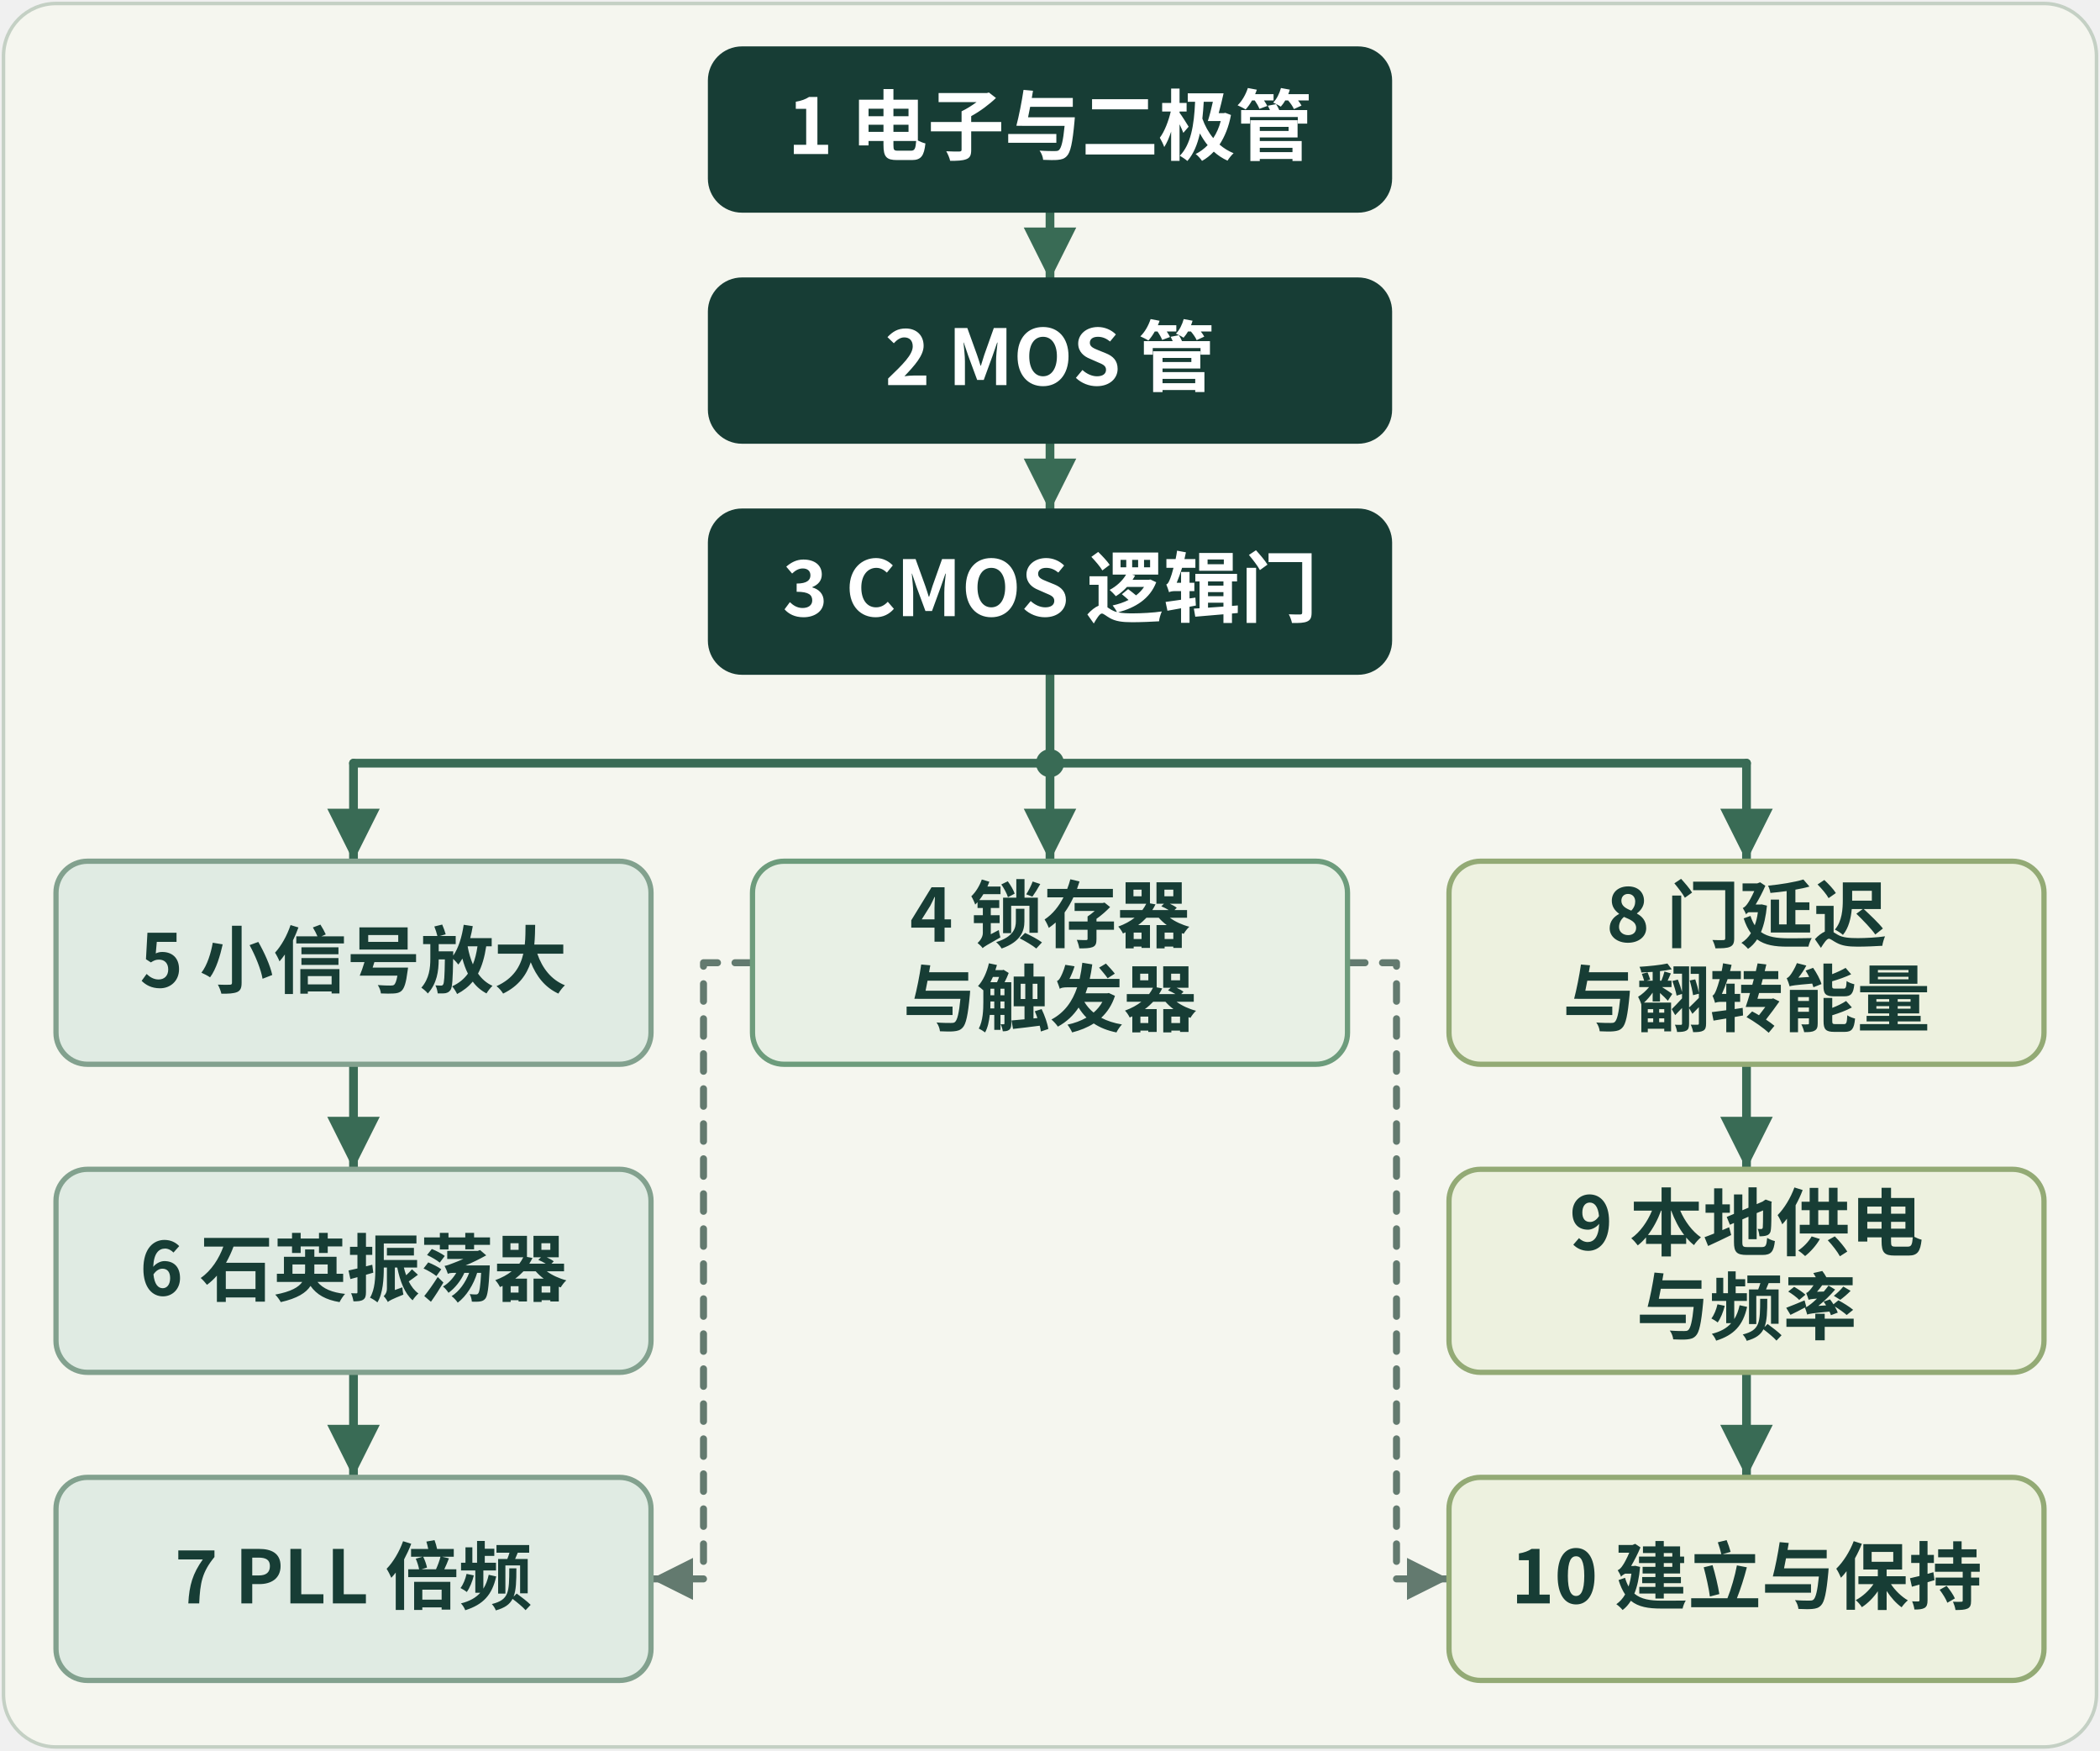
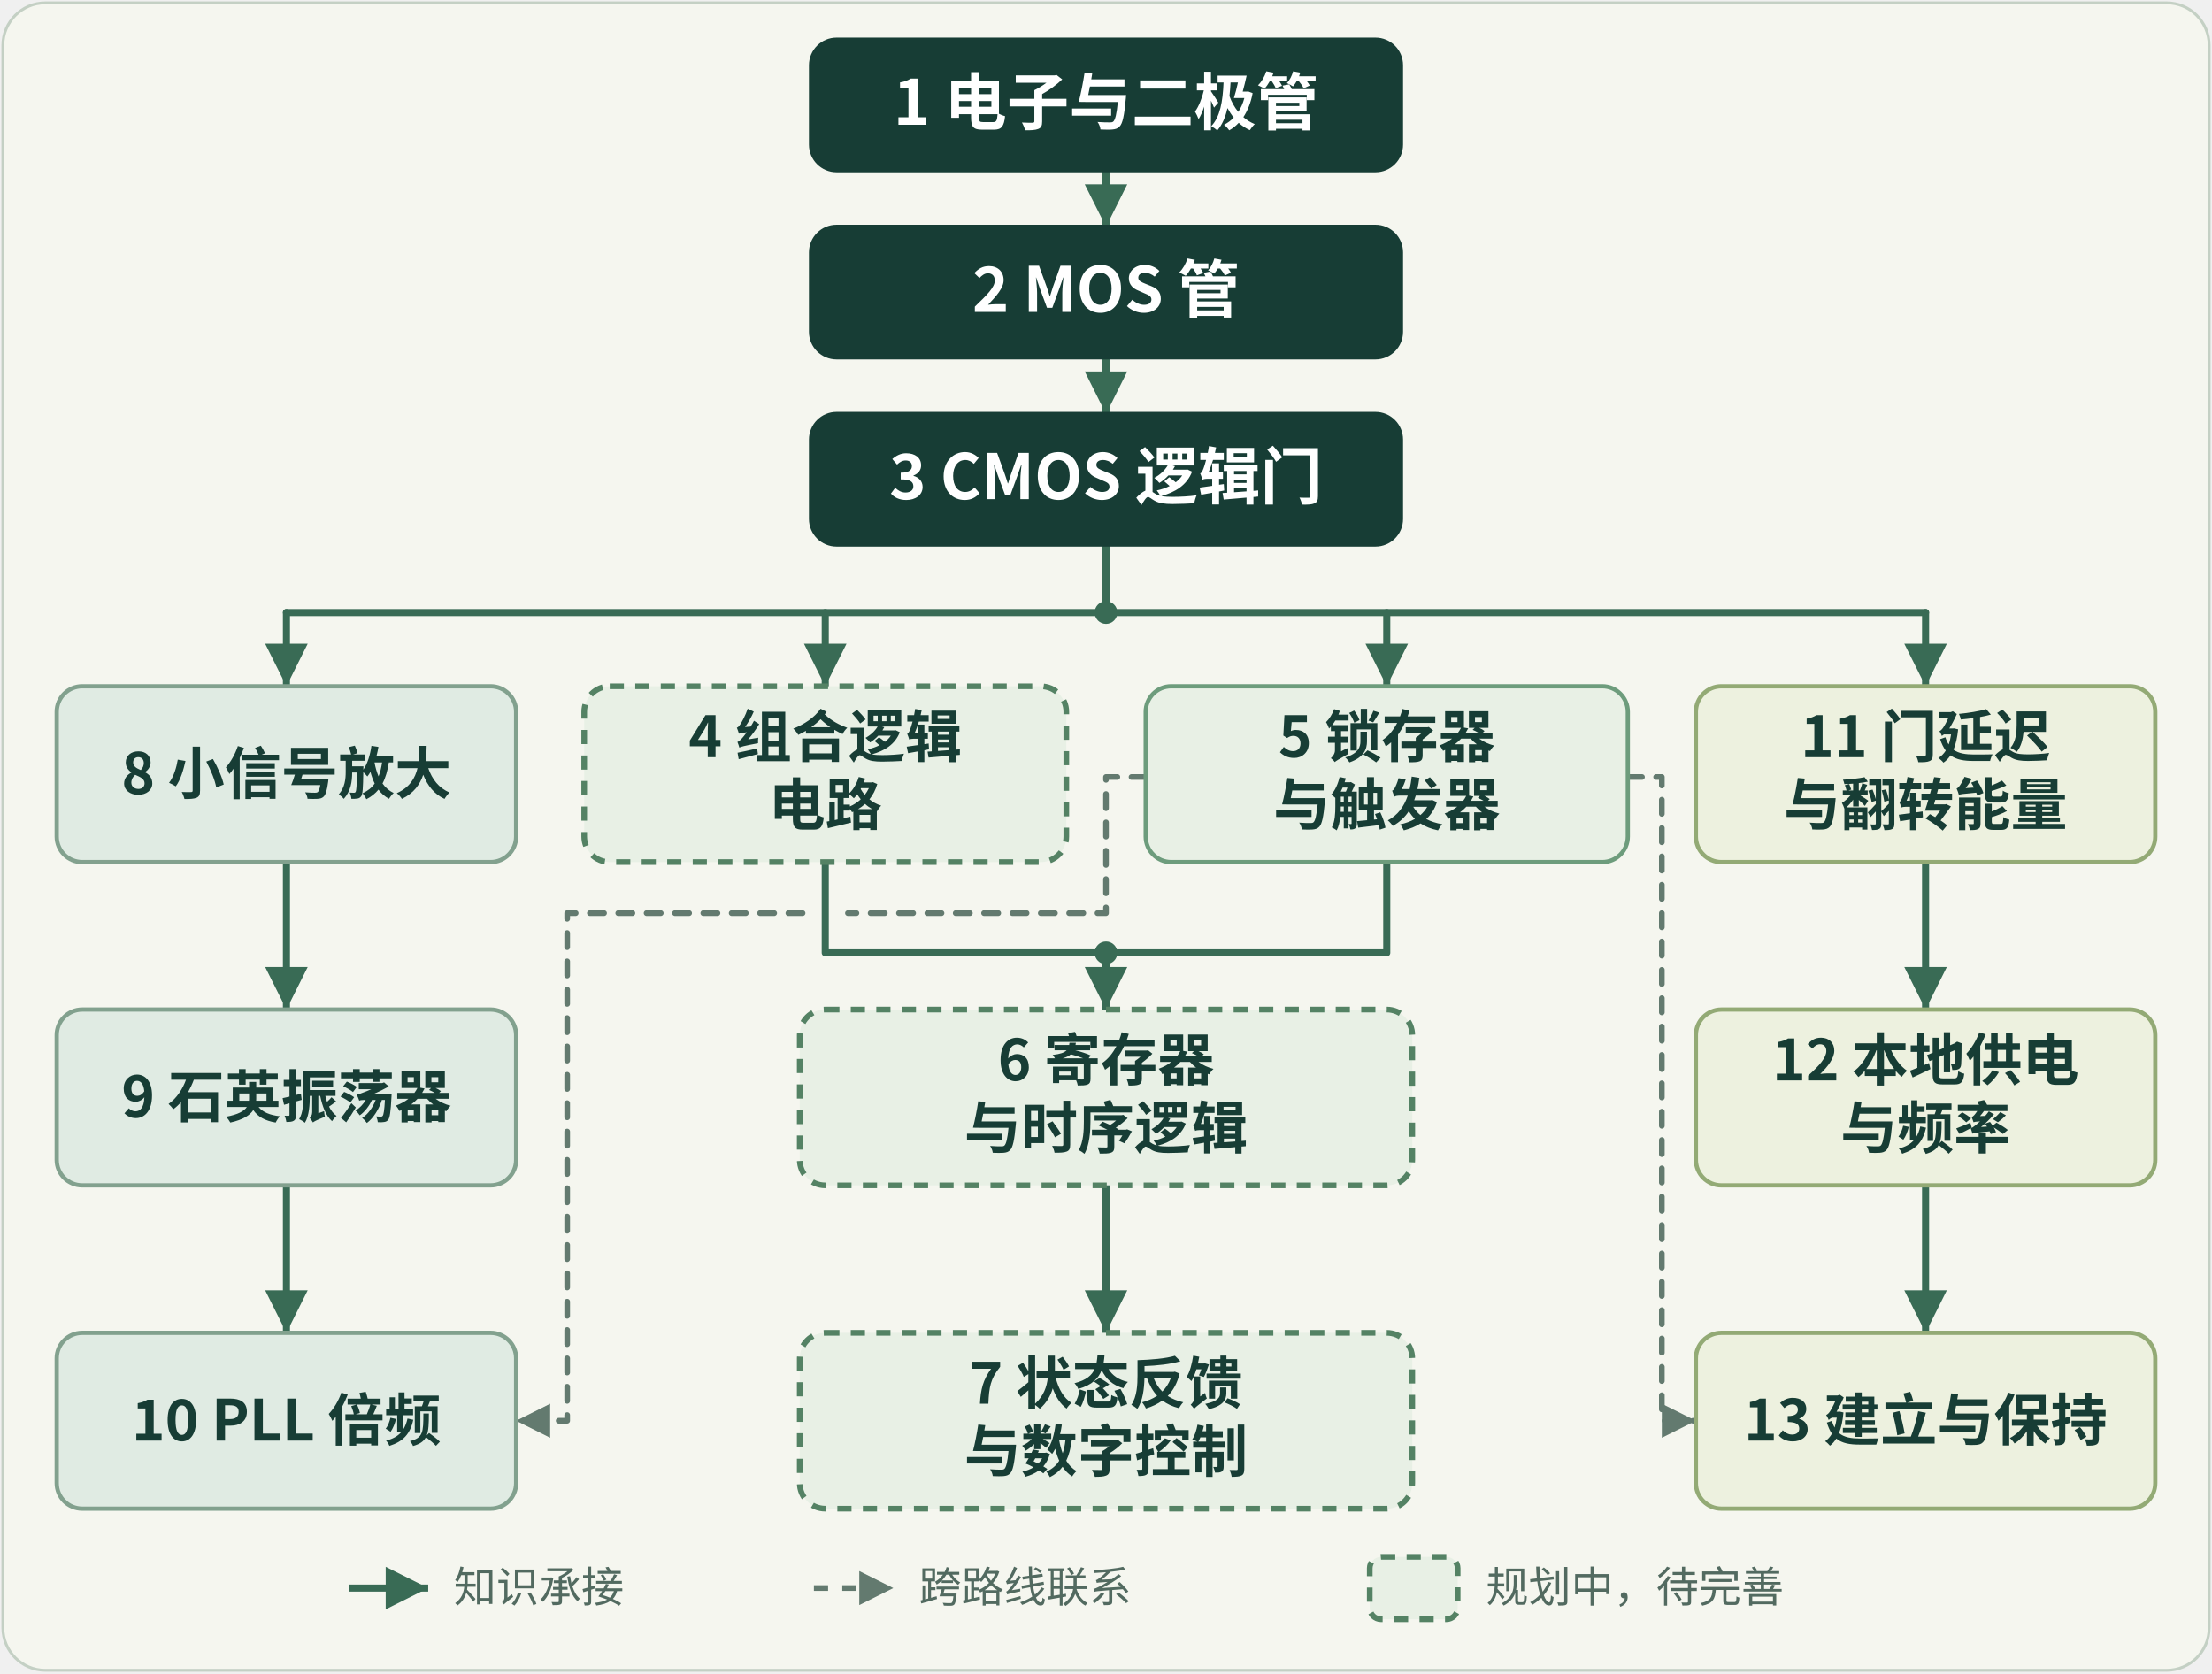
- <svg xmlns="http://www.w3.org/2000/svg" width="600" height="500" viewBox="0 0 600 500" role="img" aria-labelledby="title desc">
+ <svg xmlns="http://www.w3.org/2000/svg" width="780" height="590" viewBox="0 0 780 590" role="img" aria-labelledby="title desc">
  <defs>
    <marker id="arrow" markerWidth="6" markerHeight="6" refX="6" refY="3" orient="auto">
      <path d="M0 0L6 3L0 6Z" fill="#396b55" />
    </marker>
    <marker id="cross-arrow" markerWidth="6" markerHeight="6" refX="6" refY="3" orient="auto">
      <path d="M0 0L6 3L0 6Z" fill="#637a6f" />
    </marker>
  </defs>
-   <rect x="1" y="1" width="598" height="498" rx="15" fill="#f5f6ef" stroke="#c4d0c4" />
+   <rect x="1" y="1" width="778" height="588" rx="15" fill="#f5f6ef" stroke="#c4d0c4" />
  <g fill="none" stroke="#396b55" stroke-width="2.5" stroke-linecap="round" stroke-linejoin="round">
-     <path d="M300 60V80" marker-end="url(#arrow)" />
-     <path d="M300 126V146" marker-end="url(#arrow)" />
-     <path d="M300 192V218 M101 218H499" />
-     <path d="M101 218V246" marker-end="url(#arrow)" />
-     <path d="M300 218V246" marker-end="url(#arrow)" />
-     <path d="M499 218V246" marker-end="url(#arrow)" />
-     <circle cx="300" cy="218" r="4" fill="#396b55" stroke="none" />
-     <path d="M101 304V334" marker-end="url(#arrow)" />
-     <path d="M101 392V422" marker-end="url(#arrow)" />
-     <path d="M499 304V334" marker-end="url(#arrow)" />
-     <path d="M499 392V422" marker-end="url(#arrow)" />
+     <path d="M390 60V80" marker-end="url(#arrow)" />
+     <path d="M390 126V146" marker-end="url(#arrow)" />
+     <path d="M390 192V216 M101 216H679" />
+     <path d="M101 216V242" marker-end="url(#arrow)" />
+     <path d="M291 216V242" marker-end="url(#arrow)" />
+     <path d="M489 216V242" marker-end="url(#arrow)" />
+     <path d="M679 216V242" marker-end="url(#arrow)" />
+     <circle cx="390" cy="216" r="4" fill="#396b55" stroke="none" />
+     <path d="M101 304V356" marker-end="url(#arrow)" />
+     <path d="M101 418V470" marker-end="url(#arrow)" />
+     <path d="M679 304V356" marker-end="url(#arrow)" />
+     <path d="M679 418V470" marker-end="url(#arrow)" />
+     <path d="M291 304V336H489V304" />
+     <circle cx="390" cy="336" r="4" fill="#396b55" stroke="none" />
+     <path d="M390 336V356" marker-end="url(#arrow)" />
+     <path d="M390 418V470" marker-end="url(#arrow)" />
  </g>
-   <g fill="none" stroke="#637a6f" stroke-width="2" stroke-dasharray="5 5" stroke-linecap="round" stroke-linejoin="round">
-     <path d="M215 275H201V451H186" marker-end="url(#cross-arrow)" />
-     <path d="M385 275H399V451H414" marker-end="url(#cross-arrow)" />
+   <g fill="none" stroke-linecap="round" stroke-linejoin="round">
+     <path d="M404 274H390V322H299" stroke="#637a6f" stroke-width="2" stroke-dasharray="5 5" />
+     <path d="M283 322H200V501H182" stroke="#637a6f" stroke-width="2" stroke-dasharray="5 5" marker-end="url(#cross-arrow)" />
+     <path d="M574 274H586V501H598" stroke="#637a6f" stroke-width="2" stroke-dasharray="5 5" marker-end="url(#cross-arrow)" />
  </g>
  <g font-family="system-ui, 'Noto Sans CJK SC', 'Microsoft YaHei', sans-serif" text-anchor="middle" font-weight="650">
    <g fill="#173d35" stroke="#173d35" stroke-width="1.5">
-       <rect x="203" y="14" width="194" height="46" rx="9" />
-       <rect x="203" y="80" width="194" height="46" rx="9" />
-       <rect x="203" y="146" width="194" height="46" rx="9" />
+       <rect x="286" y="14" width="208" height="46" rx="9" />
+       <rect x="286" y="80" width="208" height="46" rx="9" />
+       <rect x="286" y="146" width="208" height="46" rx="9" />
    </g>
    <g fill="#ffffff" font-size="22">
-       <text x="300" y="44">1 电子与二极管</text>
-       <text x="300" y="110">2 MOS 管</text>
-       <text x="300" y="176">3 CMOS 逻辑门</text>
+       <text x="390" y="44">1 电子与二极管</text>
+       <text x="390" y="110">2 MOS 管</text>
+       <text x="390" y="176">3 CMOS 逻辑门</text>
    </g>
    <g fill="#e0ebe3" stroke="#82a18e" stroke-width="1.5">
-       <rect x="16" y="246" width="170" height="58" rx="9" />
-       <rect x="16" y="334" width="170" height="58" rx="9" />
-       <rect x="16" y="422" width="170" height="58" rx="9" />
+       <rect x="20" y="242" width="162" height="62" rx="9" />
+       <rect x="20" y="356" width="162" height="62" rx="9" />
+       <rect x="20" y="470" width="162" height="62" rx="9" />
    </g>
-     <rect x="215" y="246" width="170" height="58" rx="9" fill="#e8f0e5" stroke="#6d9c7c" stroke-width="1.5" />
+     <rect x="404" y="242" width="170" height="62" rx="9" fill="#e8f0e5" stroke="#6d9c7c" stroke-width="1.5" />
+     <g fill="#e8f0e5" stroke="#548264" stroke-width="2" stroke-dasharray="5 4">
+       <rect x="206" y="242" width="170" height="62" rx="9" />
+       <rect x="282" y="356" width="216" height="62" rx="9" />
+       <rect x="282" y="470" width="216" height="62" rx="9" />
+     </g>
    <g fill="#edf1df" stroke="#93aa75" stroke-width="1.5">
-       <rect x="414" y="246" width="170" height="58" rx="9" />
-       <rect x="414" y="334" width="170" height="58" rx="9" />
-       <rect x="414" y="422" width="170" height="58" rx="9" />
+       <rect x="598" y="242" width="162" height="62" rx="9" />
+       <rect x="598" y="356" width="162" height="62" rx="9" />
+       <rect x="598" y="470" width="162" height="62" rx="9" />
    </g>
-     <g fill="#173d35" font-size="21">
-       <text x="101" y="282">5 小信号放大</text>
-       <text x="101" y="370">6 石英振荡器</text>
-       <text x="101" y="458">7 PLL 倍频</text>
-       <text x="300" y="269">4 锁存器</text>
-       <text x="300" y="293">与触发器</text>
-       <text x="499" y="269">8 门延迟</text>
-       <text x="499" y="293">与翻转能量</text>
-       <text x="499" y="357">9 本地供电</text>
-       <text x="499" y="381">与频率</text>
-       <text x="499" y="458">10 建立与保持</text>
+     <g fill="#173d35" font-size="20">
+       <text x="101" y="280">8 小信号放大</text>
+       <text x="101" y="394">9 石英振荡器</text>
+       <text x="101" y="508">10 PLL 倍频</text>
+       <text x="291" y="267">4 组合逻辑</text>
+       <text x="291" y="291">电路</text>
+       <text x="489" y="267">5 锁存器</text>
+       <text x="489" y="291">与触发器</text>
+       <text x="390" y="381">6 寄存器</text>
+       <text x="390" y="405">与时序逻辑</text>
+       <text x="390" y="495">7 状态反馈</text>
+       <text x="390" y="519">与数字控制</text>
+       <text x="679" y="267">11 门延迟</text>
+       <text x="679" y="291">与翻转能量</text>
+       <text x="679" y="381">12 本地供电</text>
+       <text x="679" y="405">与频率</text>
+       <text x="679" y="508">13 建立与保持</text>
+     </g>
+     <g fill="#526a60" font-size="15" font-weight="500" text-anchor="start">
+       <path d="M123 560H151" stroke="#396b55" stroke-width="2.5" fill="none" marker-end="url(#arrow)" />
+       <text x="160" y="565">知识承接</text>
+       <path d="M287 560H315" stroke="#637a6f" stroke-width="2" stroke-dasharray="5 5" fill="none" marker-end="url(#cross-arrow)" />
+       <text x="324" y="565">跨路线联系</text>
+       <rect x="483" y="549" width="31" height="22" rx="4" fill="#e8f0e5" stroke="#548264" stroke-width="2" stroke-dasharray="5 4" />
+       <text x="524" y="565">规划中，待完善</text>
    </g>
  </g>
</svg>
